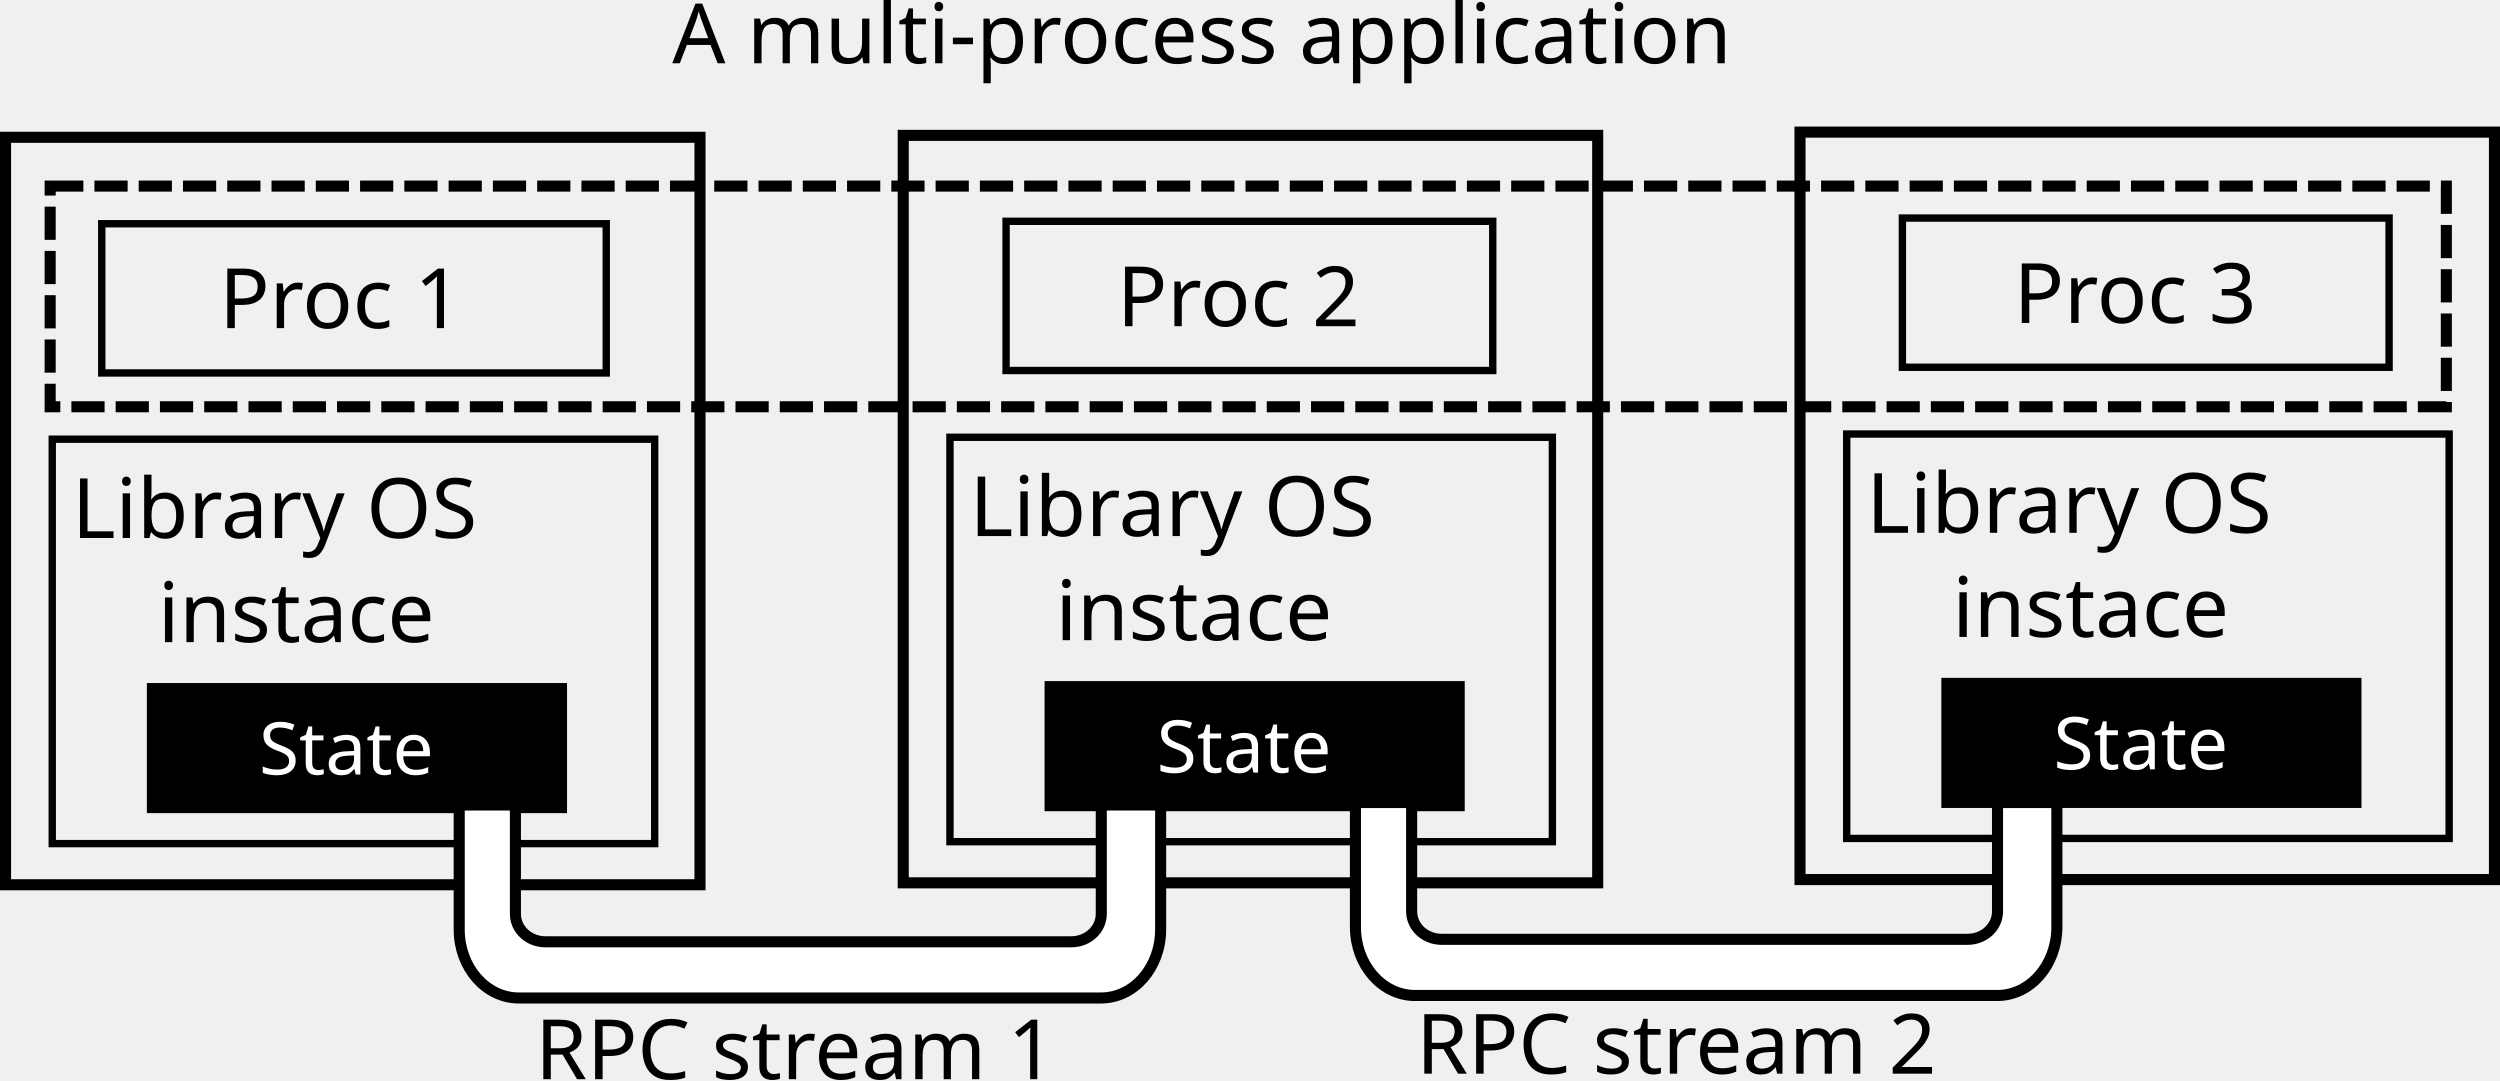
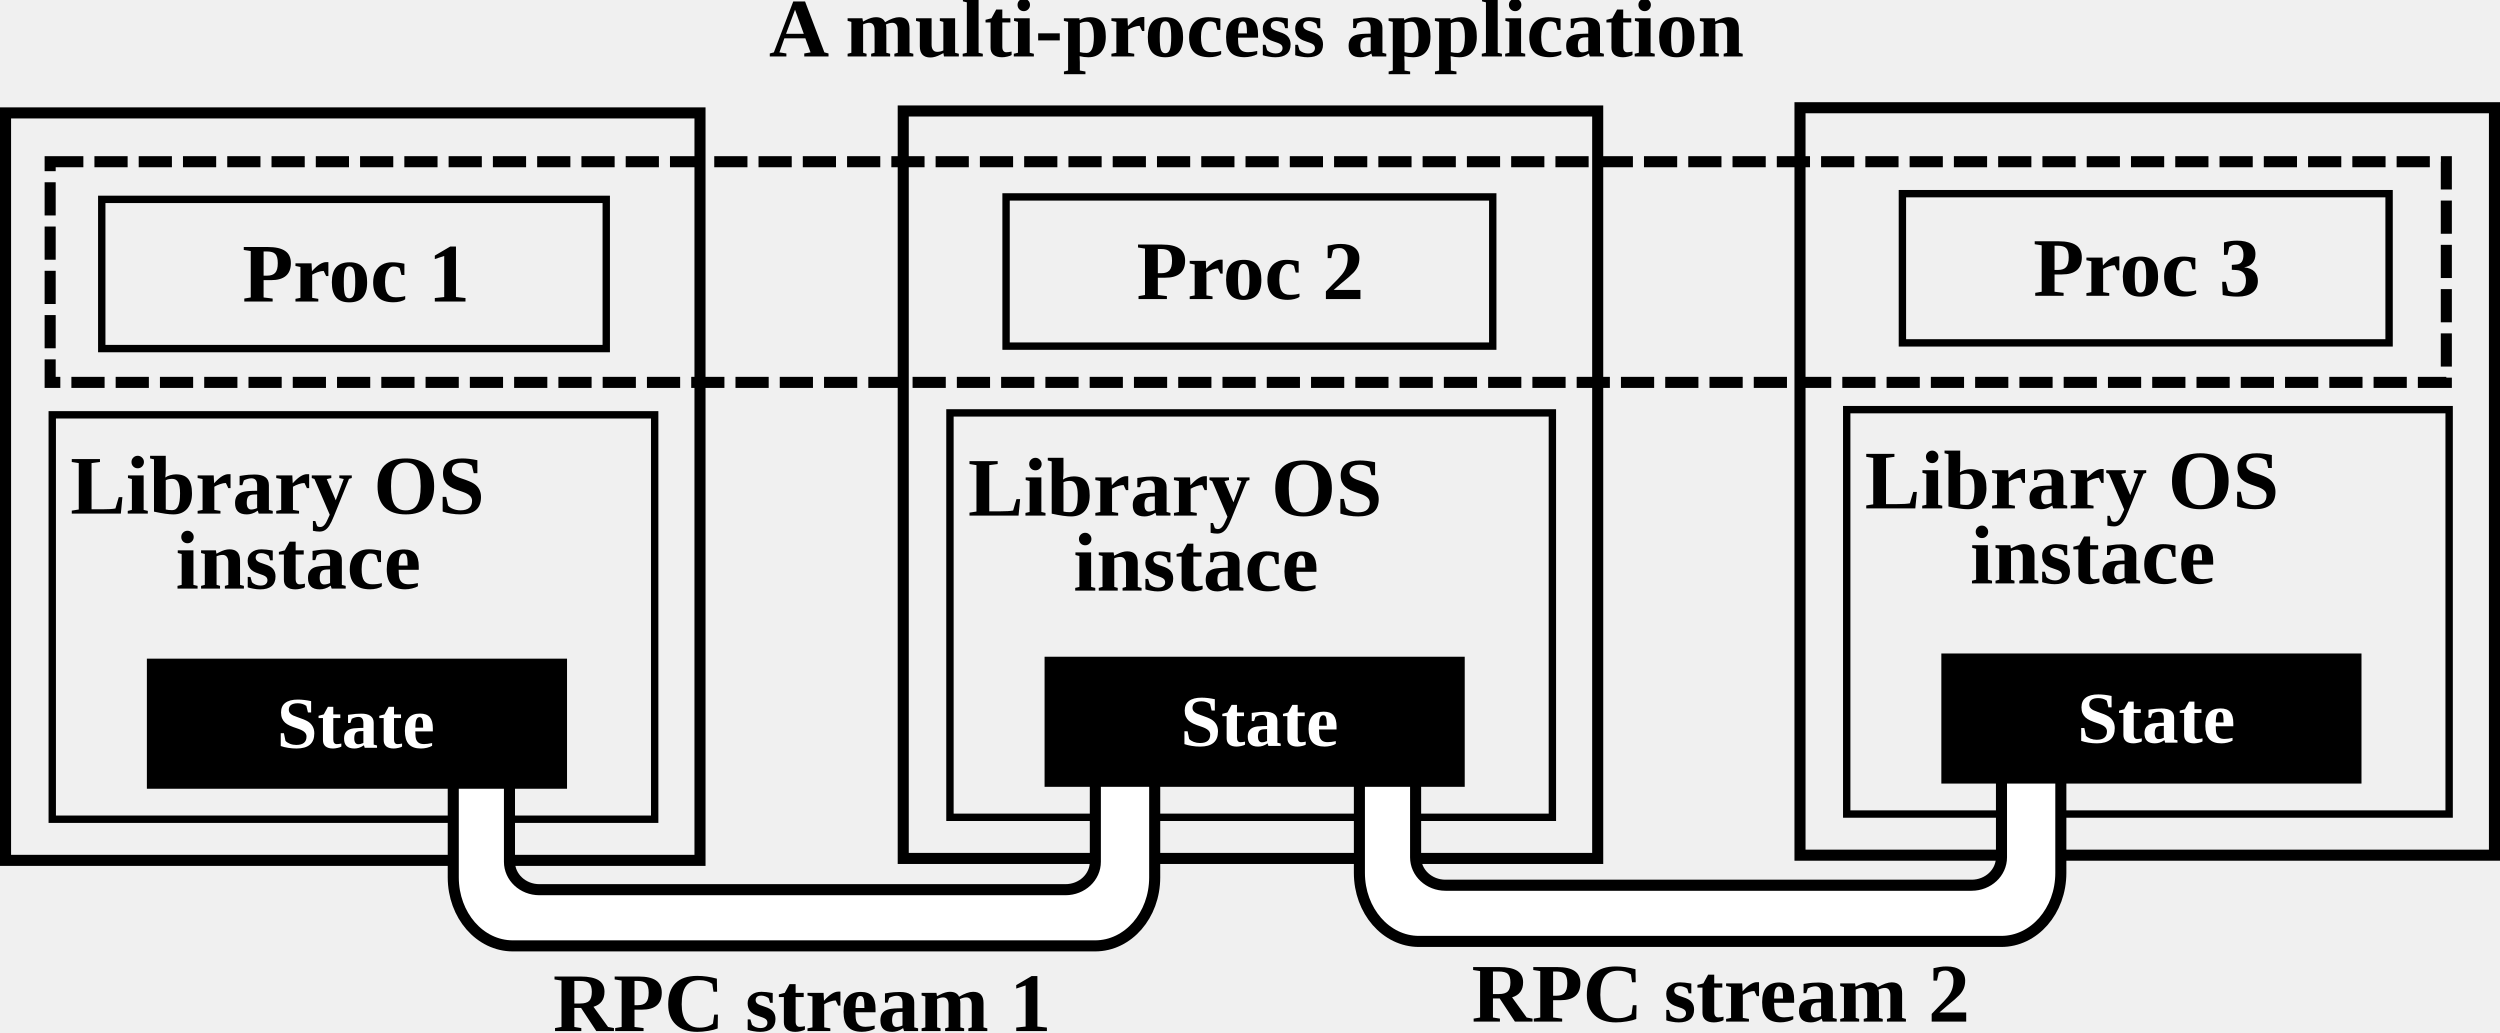
- <svg xmlns="http://www.w3.org/2000/svg" width="677.615mm" height="292.851mm" viewBox="0 0 677.615 292.851" version="1.1" id="svg8">
+ <svg xmlns="http://www.w3.org/2000/svg" width="677.615mm" height="279.804mm" viewBox="0 0 677.615 279.804" version="1.1" id="svg8">
  <defs id="defs2" />
-   <g id="layer1" transform="translate(702.2678,211.1705)">
+   <g id="layer1" transform="translate(702.2678,204.5614)">
    <rect id="rect3699" width="188.232" height="202.595" x="-700.768" y="-173.958" style="fill:none;stroke:#000000;stroke-width:3;stroke-miterlimit:4;stroke-dasharray:none;stroke-opacity:1" />
    <rect id="rect3699-7" width="136.742" height="40.443" x="-674.688" y="-150.524" style="fill:none;stroke:#000000;stroke-width:2;stroke-miterlimit:4;stroke-dasharray:none;stroke-opacity:1" />
-     <text xml:space="preserve" style="font-style:normal;font-variant:normal;font-weight:normal;font-stretch:normal;font-size:22.578px;line-height:1.25;font-family:sans-serif;-inkscape-font-specification:'sans-serif, Normal';font-variant-ligatures:normal;font-variant-caps:normal;font-variant-numeric:normal;font-feature-settings:normal;text-align:start;letter-spacing:0px;word-spacing:0px;writing-mode:lr-tb;text-anchor:start;fill:#000000;fill-opacity:1;stroke:none;stroke-width:0.265" x="-642.84" y="-122.238" id="text4523">
-       <tspan id="tspan4521" x="-642.84" y="-122.238" style="font-style:normal;font-variant:normal;font-weight:normal;font-stretch:normal;font-size:22.578px;font-family:sans-serif;-inkscape-font-specification:'sans-serif, Normal';font-variant-ligatures:normal;font-variant-caps:normal;font-variant-numeric:normal;font-feature-settings:normal;text-align:start;writing-mode:lr-tb;text-anchor:start;stroke-width:0.265">Proc 1</tspan>
+     <text xml:space="preserve" style="font-style:normal;font-variant:normal;font-weight:bold;font-stretch:normal;font-size:22.578px;line-height:125%;font-family:'Times New Roman';-inkscape-font-specification:'Times New Roman, Bold';text-align:start;letter-spacing:0px;word-spacing:0px;writing-mode:lr-tb;text-anchor:start;fill:#000000;fill-opacity:1;stroke:none;stroke-width:0.265" x="-636.584" y="-122.828" id="text4523">
+       <tspan id="tspan4521" x="-636.584" y="-122.828" style="font-style:normal;font-variant:normal;font-weight:bold;font-stretch:normal;font-size:22.578px;line-height:125%;font-family:'Times New Roman';-inkscape-font-specification:'Times New Roman, Bold';text-align:start;writing-mode:lr-tb;text-anchor:start;stroke-width:0.265">Proc 1</tspan>
    </text>
    <rect id="rect3699-7-0" width="163.286" height="109.613" x="-688.106" y="-92.126" style="fill:none;stroke:#000000;stroke-width:2;stroke-miterlimit:4;stroke-dasharray:none;stroke-opacity:1" />
-     <text xml:space="preserve" style="font-style:normal;font-variant:normal;font-weight:normal;font-stretch:normal;font-size:22.578px;line-height:1.25;font-family:sans-serif;-inkscape-font-specification:'sans-serif, Normal';font-variant-ligatures:normal;font-variant-caps:normal;font-variant-numeric:normal;font-feature-settings:normal;text-align:center;letter-spacing:0px;word-spacing:0px;writing-mode:lr-tb;text-anchor:middle;fill:#000000;fill-opacity:1;stroke:none;stroke-width:0.265" x="-607.31" y="-65.352" id="text4523-6">
-       <tspan id="tspan4521-0" x="-607.31" y="-65.352" style="font-style:normal;font-variant:normal;font-weight:normal;font-stretch:normal;font-size:22.578px;font-family:sans-serif;-inkscape-font-specification:'sans-serif, Normal';font-variant-ligatures:normal;font-variant-caps:normal;font-variant-numeric:normal;font-feature-settings:normal;text-align:center;writing-mode:lr-tb;text-anchor:middle;stroke-width:0.265">Library OS</tspan>
-       <tspan x="-607.31" y="-37.13" style="font-style:normal;font-variant:normal;font-weight:normal;font-stretch:normal;font-size:22.578px;font-family:sans-serif;-inkscape-font-specification:'sans-serif, Normal';font-variant-ligatures:normal;font-variant-caps:normal;font-variant-numeric:normal;font-feature-settings:normal;text-align:center;writing-mode:lr-tb;text-anchor:middle;stroke-width:0.265" id="tspan4558">instace</tspan>
-     </text>
-     <rect id="rect3699-7-0-2" width="111.881" height="33.262" x="-661.458" y="-25.036" style="fill:#000000;fill-opacity:1;stroke:#000000;stroke-width:2;stroke-miterlimit:4;stroke-dasharray:none;stroke-opacity:1" />
-     <text xml:space="preserve" style="font-style:normal;font-variant:normal;font-weight:normal;font-stretch:normal;font-size:19.756px;line-height:1.25;font-family:sans-serif;-inkscape-font-specification:'sans-serif, Normal';font-variant-ligatures:normal;font-variant-caps:normal;font-variant-numeric:normal;font-feature-settings:normal;text-align:start;letter-spacing:0px;word-spacing:0px;writing-mode:lr-tb;text-anchor:start;fill:#ffffff;fill-opacity:1;stroke:none;stroke-width:0.265" x="-632.055" y="-1.242" id="text4523-2">
-       <tspan id="tspan4521-2" x="-632.055" y="-1.242" style="font-style:normal;font-variant:normal;font-weight:normal;font-stretch:normal;font-size:19.756px;font-family:sans-serif;-inkscape-font-specification:'sans-serif, Normal';font-variant-ligatures:normal;font-variant-caps:normal;font-variant-numeric:normal;font-feature-settings:normal;text-align:start;writing-mode:lr-tb;text-anchor:start;fill:#ffffff;stroke-width:0.265">State</tspan>
+     <text xml:space="preserve" style="font-style:normal;font-variant:normal;font-weight:bold;font-stretch:normal;font-size:22.578px;line-height:90%;font-family:'Times New Roman';-inkscape-font-specification:'Times New Roman, Bold';text-align:center;letter-spacing:0px;word-spacing:0px;writing-mode:lr-tb;text-anchor:middle;fill:#000000;fill-opacity:1;stroke:none;stroke-width:0.265" x="-607.31" y="-65.352" id="text4523-6">
+       <tspan id="tspan4521-0" x="-607.31" y="-65.352" style="font-style:normal;font-variant:normal;font-weight:bold;font-stretch:normal;font-size:22.578px;line-height:90%;font-family:'Times New Roman';-inkscape-font-specification:'Times New Roman, Bold';text-align:center;writing-mode:lr-tb;text-anchor:middle;stroke-width:0.265">Library OS</tspan>
+       <tspan x="-607.31" y="-45.032" style="font-style:normal;font-variant:normal;font-weight:bold;font-stretch:normal;font-size:22.578px;line-height:90%;font-family:'Times New Roman';-inkscape-font-specification:'Times New Roman, Bold';text-align:center;writing-mode:lr-tb;text-anchor:middle;stroke-width:0.265" id="tspan4558">instace</tspan>
    </text>
    <rect id="rect3699-6" width="188.232" height="202.595" x="-457.45" y="-174.48" style="fill:none;stroke:#000000;stroke-width:3;stroke-miterlimit:4;stroke-dasharray:none;stroke-opacity:1" />
    <rect id="rect3699-7-6" width="131.914" height="40.443" x="-429.578" y="-151.188" style="fill:none;stroke:#000000;stroke-width:2;stroke-miterlimit:4;stroke-dasharray:none;stroke-opacity:1" />
-     <text xml:space="preserve" style="font-style:normal;font-variant:normal;font-weight:normal;font-stretch:normal;font-size:22.578px;line-height:1.25;font-family:sans-serif;-inkscape-font-specification:'sans-serif, Normal';font-variant-ligatures:normal;font-variant-caps:normal;font-variant-numeric:normal;font-feature-settings:normal;text-align:start;letter-spacing:0px;word-spacing:0px;writing-mode:lr-tb;text-anchor:start;fill:#000000;fill-opacity:1;stroke:none;stroke-width:0.265" x="-399.522" y="-122.759" id="text4523-7">
-       <tspan id="tspan4521-5" x="-399.522" y="-122.759" style="font-style:normal;font-variant:normal;font-weight:normal;font-stretch:normal;font-size:22.578px;font-family:sans-serif;-inkscape-font-specification:'sans-serif, Normal';font-variant-ligatures:normal;font-variant-caps:normal;font-variant-numeric:normal;font-feature-settings:normal;text-align:start;writing-mode:lr-tb;text-anchor:start;stroke-width:0.265">Proc 2</tspan>
+     <text xml:space="preserve" style="font-style:normal;font-variant:normal;font-weight:bold;font-stretch:normal;font-size:22.578px;line-height:125%;font-family:'Times New Roman';-inkscape-font-specification:'Times New Roman, Bold';text-align:start;letter-spacing:0px;word-spacing:0px;writing-mode:lr-tb;text-anchor:start;fill:#000000;fill-opacity:1;stroke:none;stroke-width:0.265" x="-394.202" y="-123.492" id="text4523-7">
+       <tspan id="tspan4521-5" x="-394.202" y="-123.492" style="font-style:normal;font-variant:normal;font-weight:bold;font-stretch:normal;font-size:22.578px;line-height:125%;font-family:'Times New Roman';-inkscape-font-specification:'Times New Roman, Bold';text-align:start;writing-mode:lr-tb;text-anchor:start;stroke-width:0.265">Proc 2</tspan>
    </text>
    <rect id="rect3699-7-0-3" width="163.286" height="109.613" x="-444.787" y="-92.648" style="fill:none;stroke:#000000;stroke-width:2;stroke-miterlimit:4;stroke-dasharray:none;stroke-opacity:1" />
-     <text xml:space="preserve" style="font-style:normal;font-variant:normal;font-weight:normal;font-stretch:normal;font-size:22.578px;line-height:1.25;font-family:sans-serif;-inkscape-font-specification:'sans-serif, Normal';font-variant-ligatures:normal;font-variant-caps:normal;font-variant-numeric:normal;font-feature-settings:normal;text-align:center;letter-spacing:0px;word-spacing:0px;writing-mode:lr-tb;text-anchor:middle;fill:#000000;fill-opacity:1;stroke:none;stroke-width:0.265" x="-363.992" y="-65.874" id="text4523-6-3">
-       <tspan id="tspan4521-0-0" x="-363.992" y="-65.874" style="font-style:normal;font-variant:normal;font-weight:normal;font-stretch:normal;font-size:22.578px;font-family:sans-serif;-inkscape-font-specification:'sans-serif, Normal';font-variant-ligatures:normal;font-variant-caps:normal;font-variant-numeric:normal;font-feature-settings:normal;text-align:center;writing-mode:lr-tb;text-anchor:middle;stroke-width:0.265">Library OS</tspan>
-       <tspan x="-363.992" y="-37.651" style="font-style:normal;font-variant:normal;font-weight:normal;font-stretch:normal;font-size:22.578px;font-family:sans-serif;-inkscape-font-specification:'sans-serif, Normal';font-variant-ligatures:normal;font-variant-caps:normal;font-variant-numeric:normal;font-feature-settings:normal;text-align:center;writing-mode:lr-tb;text-anchor:middle;stroke-width:0.265" id="tspan4558-4">instace</tspan>
-     </text>
-     <rect id="rect3699-7-0-2-0" width="111.881" height="33.262" x="-418.14" y="-25.557" style="fill:#000000;fill-opacity:1;stroke:#000000;stroke-width:2;stroke-miterlimit:4;stroke-dasharray:none;stroke-opacity:1" />
-     <text xml:space="preserve" style="font-style:normal;font-variant:normal;font-weight:normal;font-stretch:normal;font-size:19.756px;line-height:1.25;font-family:sans-serif;-inkscape-font-specification:'sans-serif, Normal';font-variant-ligatures:normal;font-variant-caps:normal;font-variant-numeric:normal;font-feature-settings:normal;text-align:start;letter-spacing:0px;word-spacing:0px;writing-mode:lr-tb;text-anchor:start;fill:#ffffff;fill-opacity:1;stroke:none;stroke-width:0.265" x="-388.737" y="-1.764" id="text4523-2-0">
-       <tspan id="tspan4521-2-6" x="-388.737" y="-1.764" style="font-style:normal;font-variant:normal;font-weight:normal;font-stretch:normal;font-size:19.756px;font-family:sans-serif;-inkscape-font-specification:'sans-serif, Normal';font-variant-ligatures:normal;font-variant-caps:normal;font-variant-numeric:normal;font-feature-settings:normal;text-align:start;writing-mode:lr-tb;text-anchor:start;fill:#ffffff;stroke-width:0.265">State</tspan>
+     <text xml:space="preserve" style="font-style:normal;font-variant:normal;font-weight:bold;font-stretch:normal;font-size:22.578px;line-height:90%;font-family:'Times New Roman';-inkscape-font-specification:'Times New Roman, Bold';text-align:center;letter-spacing:0px;word-spacing:0px;writing-mode:lr-tb;text-anchor:middle;fill:#000000;fill-opacity:1;stroke:none;stroke-width:0.265" x="-363.992" y="-64.801" id="text4523-6-3">
+       <tspan id="tspan4521-0-0" x="-363.992" y="-64.801" style="font-style:normal;font-variant:normal;font-weight:bold;font-stretch:normal;font-size:22.578px;line-height:90%;font-family:'Times New Roman';-inkscape-font-specification:'Times New Roman, Bold';text-align:center;writing-mode:lr-tb;text-anchor:middle;stroke-width:0.265">Library OS</tspan>
+       <tspan x="-363.992" y="-44.481" style="font-style:normal;font-variant:normal;font-weight:bold;font-stretch:normal;font-size:22.578px;line-height:90%;font-family:'Times New Roman';-inkscape-font-specification:'Times New Roman, Bold';text-align:center;writing-mode:lr-tb;text-anchor:middle;stroke-width:0.265" id="tspan4558-4">instace</tspan>
    </text>
    <rect id="rect3699-6-0" width="188.232" height="202.595" x="-214.385" y="-175.361" style="fill:none;stroke:#000000;stroke-width:3;stroke-miterlimit:4;stroke-dasharray:none;stroke-opacity:1" />
    <rect id="rect3699-7-6-1" width="131.914" height="40.443" x="-186.629" y="-152.069" style="fill:none;stroke:#000000;stroke-width:2;stroke-miterlimit:4;stroke-dasharray:none;stroke-opacity:1" />
-     <text xml:space="preserve" style="font-style:normal;font-variant:normal;font-weight:normal;font-stretch:normal;font-size:22.578px;line-height:1.25;font-family:sans-serif;-inkscape-font-specification:'sans-serif, Normal';font-variant-ligatures:normal;font-variant-caps:normal;font-variant-numeric:normal;font-feature-settings:normal;text-align:start;letter-spacing:0px;word-spacing:0px;writing-mode:lr-tb;text-anchor:start;fill:#000000;fill-opacity:1;stroke:none;stroke-width:0.265" x="-156.458" y="-123.64" id="text4523-7-5">
-       <tspan id="tspan4521-5-2" x="-156.458" y="-123.64" style="font-style:normal;font-variant:normal;font-weight:normal;font-stretch:normal;font-size:22.578px;font-family:sans-serif;-inkscape-font-specification:'sans-serif, Normal';font-variant-ligatures:normal;font-variant-caps:normal;font-variant-numeric:normal;font-feature-settings:normal;text-align:start;writing-mode:lr-tb;text-anchor:start;stroke-width:0.265">Proc 3</tspan>
+     <text xml:space="preserve" style="font-style:normal;font-variant:normal;font-weight:bold;font-stretch:normal;font-size:22.578px;line-height:125%;font-family:'Times New Roman';-inkscape-font-specification:'Times New Roman, Bold';text-align:start;letter-spacing:0px;word-spacing:0px;writing-mode:lr-tb;text-anchor:start;fill:#000000;fill-opacity:1;stroke:none;stroke-width:0.265" x="-151.155" y="-124.379" id="text4523-7-5">
+       <tspan id="tspan4521-5-2" x="-151.155" y="-124.379" style="font-style:normal;font-variant:normal;font-weight:bold;font-stretch:normal;font-size:22.578px;line-height:125%;font-family:'Times New Roman';-inkscape-font-specification:'Times New Roman, Bold';text-align:start;writing-mode:lr-tb;text-anchor:start;stroke-width:0.265">Proc 3</tspan>
    </text>
    <rect id="rect3699-7-0-3-0" width="163.286" height="109.613" x="-201.723" y="-93.529" style="fill:none;stroke:#000000;stroke-width:2;stroke-miterlimit:4;stroke-dasharray:none;stroke-opacity:1" />
-     <text xml:space="preserve" style="font-style:normal;font-variant:normal;font-weight:normal;font-stretch:normal;font-size:22.578px;line-height:1.25;font-family:sans-serif;-inkscape-font-specification:'sans-serif, Normal';font-variant-ligatures:normal;font-variant-caps:normal;font-variant-numeric:normal;font-feature-settings:normal;text-align:center;letter-spacing:0px;word-spacing:0px;writing-mode:lr-tb;text-anchor:middle;fill:#000000;fill-opacity:1;stroke:none;stroke-width:0.265" x="-120.928" y="-66.755" id="text4523-6-3-9">
-       <tspan id="tspan4521-0-0-7" x="-120.928" y="-66.755" style="font-style:normal;font-variant:normal;font-weight:normal;font-stretch:normal;font-size:22.578px;font-family:sans-serif;-inkscape-font-specification:'sans-serif, Normal';font-variant-ligatures:normal;font-variant-caps:normal;font-variant-numeric:normal;font-feature-settings:normal;text-align:center;writing-mode:lr-tb;text-anchor:middle;stroke-width:0.265">Library OS</tspan>
-       <tspan x="-120.928" y="-38.532" style="font-style:normal;font-variant:normal;font-weight:normal;font-stretch:normal;font-size:22.578px;font-family:sans-serif;-inkscape-font-specification:'sans-serif, Normal';font-variant-ligatures:normal;font-variant-caps:normal;font-variant-numeric:normal;font-feature-settings:normal;text-align:center;writing-mode:lr-tb;text-anchor:middle;stroke-width:0.265" id="tspan4558-4-5">instace</tspan>
+     <text xml:space="preserve" style="font-style:normal;font-variant:normal;font-weight:bold;font-stretch:normal;font-size:22.578px;line-height:90%;font-family:'Times New Roman';-inkscape-font-specification:'Times New Roman, Bold';text-align:center;letter-spacing:0px;word-spacing:0px;writing-mode:lr-tb;text-anchor:middle;fill:#000000;fill-opacity:1;stroke:none;stroke-width:0.265" x="-120.928" y="-66.755" id="text4523-6-3-9">
+       <tspan id="tspan4521-0-0-7" x="-120.928" y="-66.755" style="font-style:normal;font-variant:normal;font-weight:bold;font-stretch:normal;font-size:22.578px;line-height:90%;font-family:'Times New Roman';-inkscape-font-specification:'Times New Roman, Bold';text-align:center;writing-mode:lr-tb;text-anchor:middle;stroke-width:0.265">Library OS</tspan>
+       <tspan x="-120.928" y="-46.435" style="font-style:normal;font-variant:normal;font-weight:bold;font-stretch:normal;font-size:22.578px;line-height:90%;font-family:'Times New Roman';-inkscape-font-specification:'Times New Roman, Bold';text-align:center;writing-mode:lr-tb;text-anchor:middle;stroke-width:0.265" id="tspan4558-4-5">instace</tspan>
+     </text>
+     <rect id="rect3699-74" width="649.471" height="59.812" x="-688.673" y="-160.729" style="fill:none;stroke:#000000;stroke-width:3;stroke-miterlimit:4;stroke-dasharray:9, 3;stroke-dashoffset:0;stroke-opacity:1" />
+     <path style="fill:#ffffff;fill-opacity:1;stroke:#000000;stroke-width:3;stroke-miterlimit:4;stroke-dasharray:none;stroke-dashoffset:0;stroke-opacity:1" d="m -579.413,-0.496 0,33.741 c 0,10.288 7.205,18.57 16.155,18.57 l 157.811,0 c 8.95,0 16.156,-8.282 16.156,-18.57 l 0,-33.741 -16.088,0 0,29.51 c 0,4.195 -3.616,7.571 -8.108,7.571 l -142.583,0 c -4.492,0 -8.108,-3.377 -8.108,-7.571 l 0,-29.51 z" id="rect4792" />
+     <rect id="rect3699-7-0-2" width="111.881" height="33.262" x="-661.458" y="-25.036" style="fill:#000000;fill-opacity:1;stroke:#000000;stroke-width:2;stroke-miterlimit:4;stroke-dasharray:none;stroke-opacity:1" />
+     <path style="fill:#ffffff;fill-opacity:1;stroke:#000000;stroke-width:3;stroke-miterlimit:4;stroke-dasharray:none;stroke-dashoffset:0;stroke-opacity:1" d="m -333.809,-1.703 0,33.741 c 0,10.288 7.205,18.57 16.155,18.57 l 157.811,0 c 8.95,0 16.156,-8.282 16.156,-18.57 l 0,-33.741 -16.088,0 0,29.51 c 0,4.195 -3.616,7.571 -8.108,7.571 l -142.583,0 c -4.492,0 -8.108,-3.377 -8.108,-7.571 l 0,-29.51 z" id="rect4792-8" />
+     <text xml:space="preserve" style="font-style:normal;font-variant:normal;font-weight:bold;font-stretch:normal;font-size:19.756px;line-height:100%;font-family:'Times New Roman';-inkscape-font-specification:'Times New Roman, Bold';text-align:start;letter-spacing:0px;word-spacing:0px;writing-mode:lr-tb;text-anchor:start;fill:#ffffff;fill-opacity:1;stroke:none;stroke-width:0.265" x="-627.217" y="-1.869" id="text4523-2">
+       <tspan id="tspan4521-2" x="-627.217" y="-1.869" style="font-style:normal;font-variant:normal;font-weight:bold;font-stretch:normal;font-size:19.756px;line-height:100%;font-family:'Times New Roman';-inkscape-font-specification:'Times New Roman, Bold';text-align:start;writing-mode:lr-tb;text-anchor:start;fill:#ffffff;stroke-width:0.265">State</tspan>
+     </text>
+     <rect id="rect3699-7-0-2-0" width="111.881" height="33.262" x="-418.14" y="-25.557" style="fill:#000000;fill-opacity:1;stroke:#000000;stroke-width:2;stroke-miterlimit:4;stroke-dasharray:none;stroke-opacity:1" />
+     <text xml:space="preserve" style="font-style:normal;font-variant:normal;font-weight:bold;font-stretch:normal;font-size:19.756px;line-height:125%;font-family:'Times New Roman';-inkscape-font-specification:'Times New Roman, Bold';text-align:start;letter-spacing:0px;word-spacing:0px;writing-mode:lr-tb;text-anchor:start;fill:#ffffff;fill-opacity:1;stroke:none;stroke-width:0.265" x="-382.278" y="-2.386" id="text4523-2-0">
+       <tspan id="tspan4521-2-6" x="-382.278" y="-2.386" style="font-style:normal;font-variant:normal;font-weight:bold;font-stretch:normal;font-size:19.756px;line-height:125%;font-family:'Times New Roman';-inkscape-font-specification:'Times New Roman, Bold';text-align:start;writing-mode:lr-tb;text-anchor:start;fill:#ffffff;stroke-width:0.265">State</tspan>
    </text>
    <rect id="rect3699-7-0-2-0-8" width="111.881" height="33.262" x="-175.076" y="-26.438" style="fill:#000000;fill-opacity:1;stroke:#000000;stroke-width:2;stroke-miterlimit:4;stroke-dasharray:none;stroke-opacity:1" />
-     <text xml:space="preserve" style="font-style:normal;font-variant:normal;font-weight:normal;font-stretch:normal;font-size:19.756px;line-height:1.25;font-family:sans-serif;-inkscape-font-specification:'sans-serif, Normal';font-variant-ligatures:normal;font-variant-caps:normal;font-variant-numeric:normal;font-feature-settings:normal;text-align:start;letter-spacing:0px;word-spacing:0px;writing-mode:lr-tb;text-anchor:start;fill:#ffffff;fill-opacity:1;stroke:none;stroke-width:0.265" x="-145.672" y="-2.645" id="text4523-2-0-3">
-       <tspan id="tspan4521-2-6-8" x="-145.672" y="-2.645" style="font-style:normal;font-variant:normal;font-weight:normal;font-stretch:normal;font-size:19.756px;font-family:sans-serif;-inkscape-font-specification:'sans-serif, Normal';font-variant-ligatures:normal;font-variant-caps:normal;font-variant-numeric:normal;font-feature-settings:normal;text-align:start;writing-mode:lr-tb;text-anchor:start;fill:#ffffff;stroke-width:0.265">State</tspan>
+     <text xml:space="preserve" style="font-style:normal;font-variant:normal;font-weight:bold;font-stretch:normal;font-size:19.756px;line-height:125%;font-family:'Times New Roman';-inkscape-font-specification:'Times New Roman, Bold';text-align:start;letter-spacing:0px;word-spacing:0px;writing-mode:lr-tb;text-anchor:start;fill:#ffffff;fill-opacity:1;stroke:none;stroke-width:0.265" x="-139.214" y="-3.267" id="text4523-2-0-3">
+       <tspan id="tspan4521-2-6-8" x="-139.214" y="-3.267" style="font-style:normal;font-variant:normal;font-weight:bold;font-stretch:normal;font-size:19.756px;line-height:125%;font-family:'Times New Roman';-inkscape-font-specification:'Times New Roman, Bold';text-align:start;writing-mode:lr-tb;text-anchor:start;fill:#ffffff;stroke-width:0.265">State</tspan>
    </text>
-     <rect id="rect3699-74" width="649.471" height="59.812" x="-688.673" y="-160.729" style="fill:none;stroke:#000000;stroke-width:3;stroke-miterlimit:4;stroke-dasharray:9, 3;stroke-dashoffset:0;stroke-opacity:1" />
-     <path style="fill:#ffffff;fill-opacity:1;stroke:#000000;stroke-width:3;stroke-miterlimit:4;stroke-dasharray:none;stroke-dashoffset:0;stroke-opacity:1" d="m -577.803,7.015 v 33.741 c 0,10.288 7.205,18.57 16.155,18.57 h 157.811 c 8.95,0 16.156,-8.282 16.156,-18.57 V 7.015 h -16.088 v 29.51 c 0,4.195 -3.616,7.571 -8.108,7.571 h -142.583 c -4.492,0 -8.108,-3.377 -8.108,-7.571 V 7.015 Z" id="rect4792" />
-     <path style="fill:#ffffff;fill-opacity:1;stroke:#000000;stroke-width:3;stroke-miterlimit:4;stroke-dasharray:none;stroke-dashoffset:0;stroke-opacity:1" d="M -334.882,6.344 V 40.085 c 0,10.288 7.205,18.57 16.155,18.57 h 157.811 c 8.95,0 16.156,-8.282 16.156,-18.57 V 6.344 h -16.088 V 35.855 c 0,4.195 -3.616,7.571 -8.108,7.571 h -142.583 c -4.492,0 -8.108,-3.377 -8.108,-7.571 V 6.344 Z" id="rect4792-8" />
-     <text xml:space="preserve" style="font-style:normal;font-variant:normal;font-weight:normal;font-stretch:normal;font-size:22.578px;line-height:1.25;font-family:sans-serif;-inkscape-font-specification:'sans-serif, Normal';font-variant-ligatures:normal;font-variant-caps:normal;font-variant-numeric:normal;font-feature-settings:normal;text-align:start;letter-spacing:0px;word-spacing:0px;writing-mode:lr-tb;text-anchor:start;fill:#000000;fill-opacity:1;stroke:none;stroke-width:0.265" x="-557.19" y="81.339" id="text4523-4">
-       <tspan id="tspan4521-3" x="-557.19" y="81.339" style="font-style:normal;font-variant:normal;font-weight:normal;font-stretch:normal;font-size:22.578px;font-family:sans-serif;-inkscape-font-specification:'sans-serif, Normal';font-variant-ligatures:normal;font-variant-caps:normal;font-variant-numeric:normal;font-feature-settings:normal;text-align:start;writing-mode:lr-tb;text-anchor:start;stroke-width:0.265">RPC stream 1</tspan>
+     <text xml:space="preserve" style="font-style:normal;font-variant:normal;font-weight:bold;font-stretch:normal;font-size:22.578px;line-height:125%;font-family:'Times New Roman';-inkscape-font-specification:'Times New Roman, Bold';text-align:start;letter-spacing:0px;word-spacing:0px;writing-mode:lr-tb;text-anchor:start;fill:#000000;fill-opacity:1;stroke:none;stroke-width:0.265" x="-552.361" y="74.901" id="text4523-4">
+       <tspan id="tspan4521-3" x="-552.361" y="74.901" style="font-style:normal;font-variant:normal;font-weight:bold;font-stretch:normal;font-size:22.578px;line-height:125%;font-family:'Times New Roman';-inkscape-font-specification:'Times New Roman, Bold';text-align:start;writing-mode:lr-tb;text-anchor:start;stroke-width:0.265">RPC stream 1</tspan>
    </text>
-     <text xml:space="preserve" style="font-style:normal;font-variant:normal;font-weight:normal;font-stretch:normal;font-size:22.578px;line-height:1.25;font-family:sans-serif;-inkscape-font-specification:'sans-serif, Normal';font-variant-ligatures:normal;font-variant-caps:normal;font-variant-numeric:normal;font-feature-settings:normal;text-align:start;letter-spacing:0px;word-spacing:0px;writing-mode:lr-tb;text-anchor:start;fill:#000000;fill-opacity:1;stroke:none;stroke-width:0.265" x="-318.398" y="79.851" id="text4523-4-0">
-       <tspan id="tspan4521-3-1" x="-318.398" y="79.851" style="font-style:normal;font-variant:normal;font-weight:normal;font-stretch:normal;font-size:22.578px;font-family:sans-serif;-inkscape-font-specification:'sans-serif, Normal';font-variant-ligatures:normal;font-variant-caps:normal;font-variant-numeric:normal;font-feature-settings:normal;text-align:start;writing-mode:lr-tb;text-anchor:start;stroke-width:0.265">RPC stream 2</tspan>
+     <text xml:space="preserve" style="font-style:normal;font-variant:normal;font-weight:bold;font-stretch:normal;font-size:22.578px;line-height:125%;font-family:'Times New Roman';-inkscape-font-specification:'Times New Roman, Bold';text-align:start;letter-spacing:0px;word-spacing:0px;writing-mode:lr-tb;text-anchor:start;fill:#000000;fill-opacity:1;stroke:none;stroke-width:0.265" x="-303.376" y="72.339" id="text4523-4-0">
+       <tspan id="tspan4521-3-1" x="-303.376" y="72.339" style="font-style:normal;font-variant:normal;font-weight:bold;font-stretch:normal;font-size:22.578px;line-height:125%;font-family:'Times New Roman';-inkscape-font-specification:'Times New Roman, Bold';text-align:start;writing-mode:lr-tb;text-anchor:start;stroke-width:0.265">RPC stream 2</tspan>
    </text>
-     <text xml:space="preserve" style="font-style:normal;font-variant:normal;font-weight:normal;font-stretch:normal;font-size:22.578px;line-height:1.25;font-family:sans-serif;-inkscape-font-specification:'sans-serif, Normal';font-variant-ligatures:normal;font-variant-caps:normal;font-variant-numeric:normal;font-feature-settings:normal;text-align:start;letter-spacing:0px;word-spacing:0px;writing-mode:lr-tb;text-anchor:start;fill:#000000;fill-opacity:1;stroke:none;stroke-width:0.265" x="-520.059" y="-194.017" id="text4523-4-0-9">
-       <tspan id="tspan4521-3-1-4" x="-520.059" y="-194.017" style="font-style:normal;font-variant:normal;font-weight:normal;font-stretch:normal;font-size:22.578px;font-family:sans-serif;-inkscape-font-specification:'sans-serif, Normal';font-variant-ligatures:normal;font-variant-caps:normal;font-variant-numeric:normal;font-feature-settings:normal;text-align:start;writing-mode:lr-tb;text-anchor:start;stroke-width:0.265">A multi-process application</tspan>
+     <text xml:space="preserve" style="font-style:normal;font-variant:normal;font-weight:bold;font-stretch:normal;font-size:22.578px;line-height:125%;font-family:'Times New Roman';-inkscape-font-specification:'Times New Roman, Bold';text-align:start;letter-spacing:0px;word-spacing:0px;writing-mode:lr-tb;text-anchor:start;fill:#000000;fill-opacity:1;stroke:none;stroke-width:0.265" x="-493.841" y="-189.26" id="text4523-4-0-9">
+       <tspan id="tspan4521-3-1-4" x="-493.841" y="-189.26" style="font-style:normal;font-variant:normal;font-weight:bold;font-stretch:normal;font-size:22.578px;line-height:125%;font-family:'Times New Roman';-inkscape-font-specification:'Times New Roman, Bold';text-align:start;writing-mode:lr-tb;text-anchor:start;stroke-width:0.265">A multi-process application</tspan>
    </text>
  </g>
</svg>
